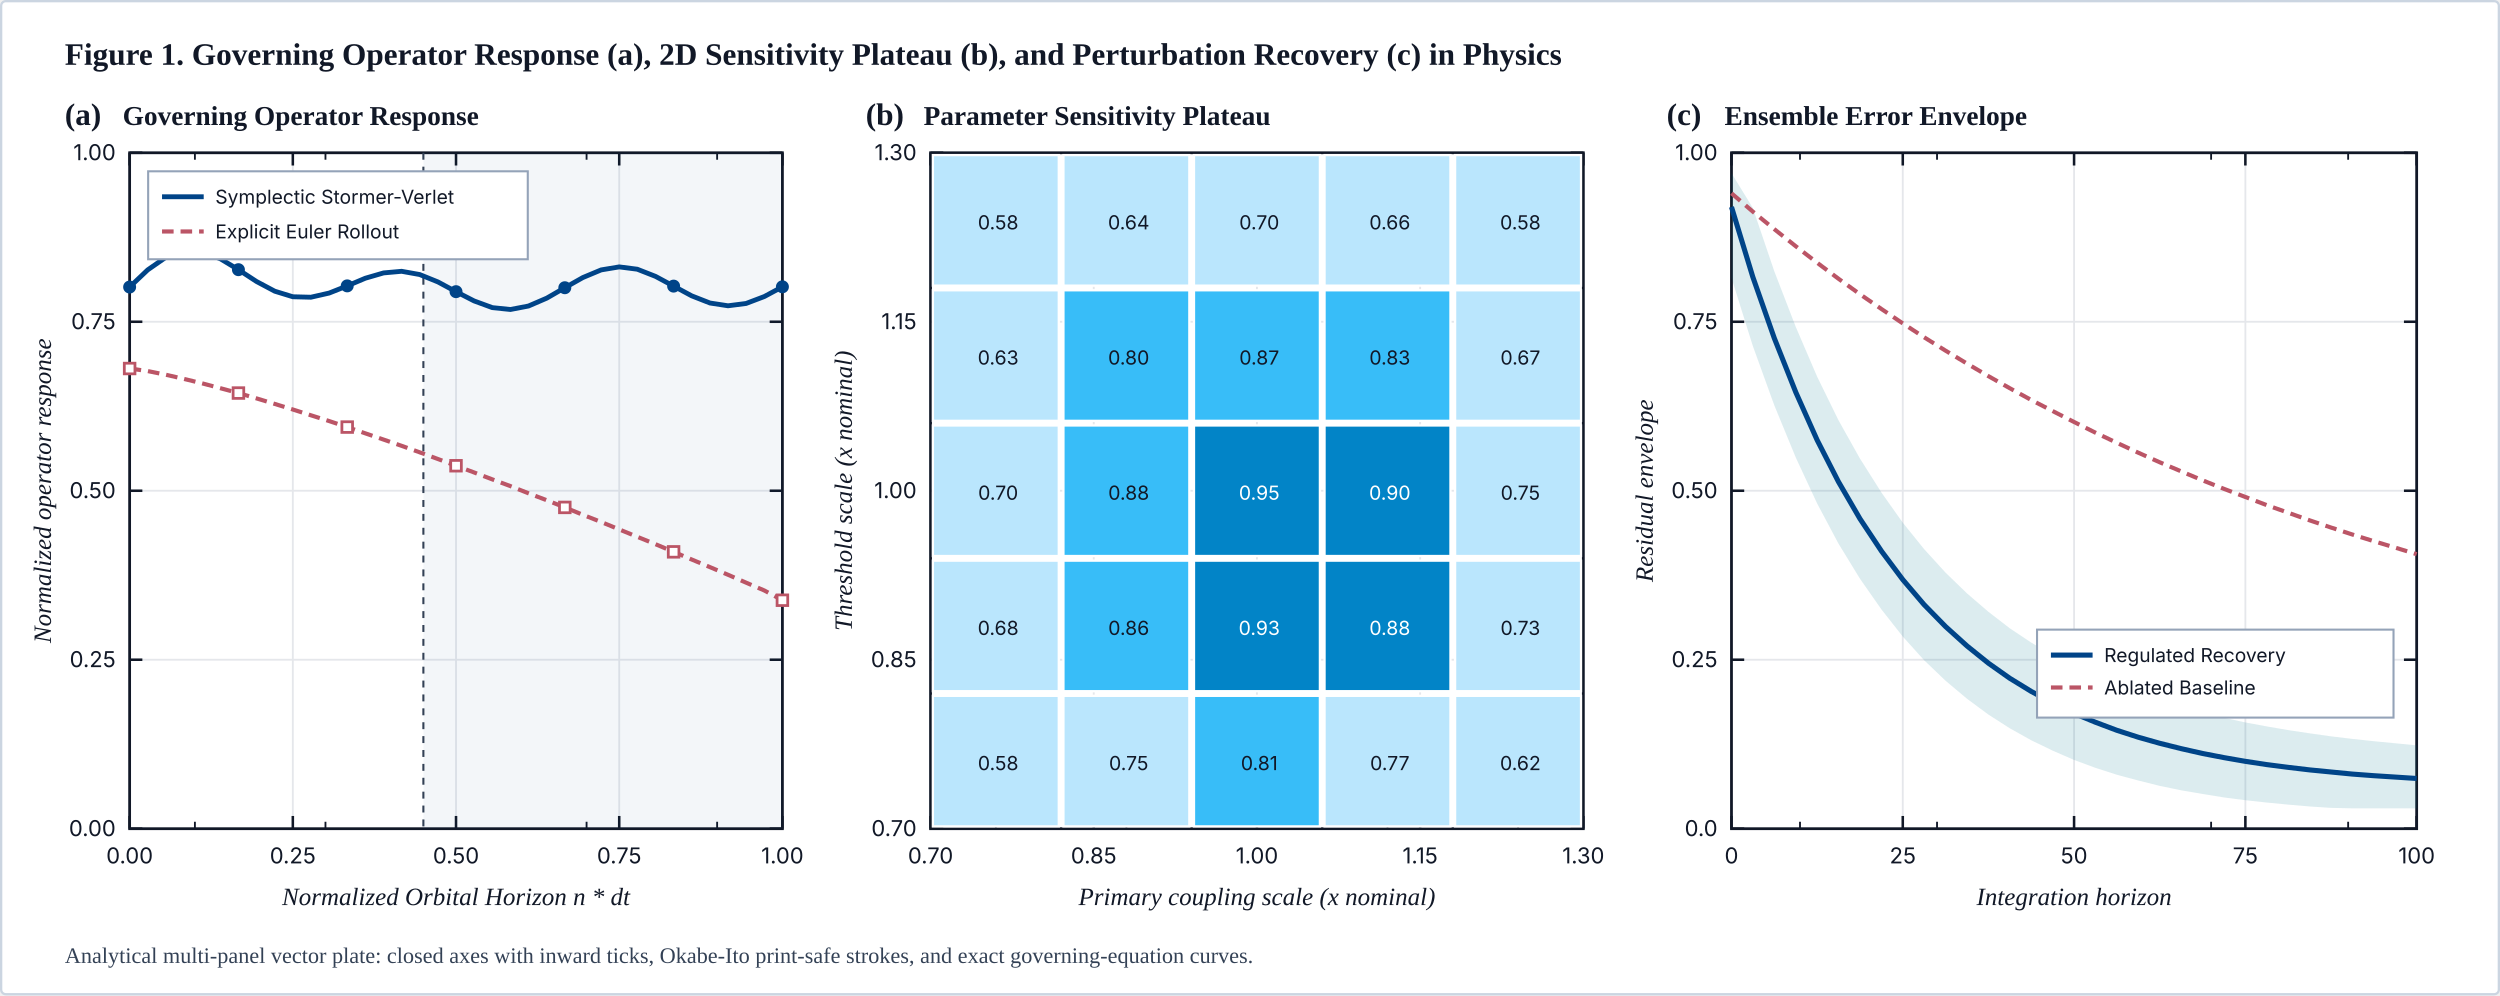
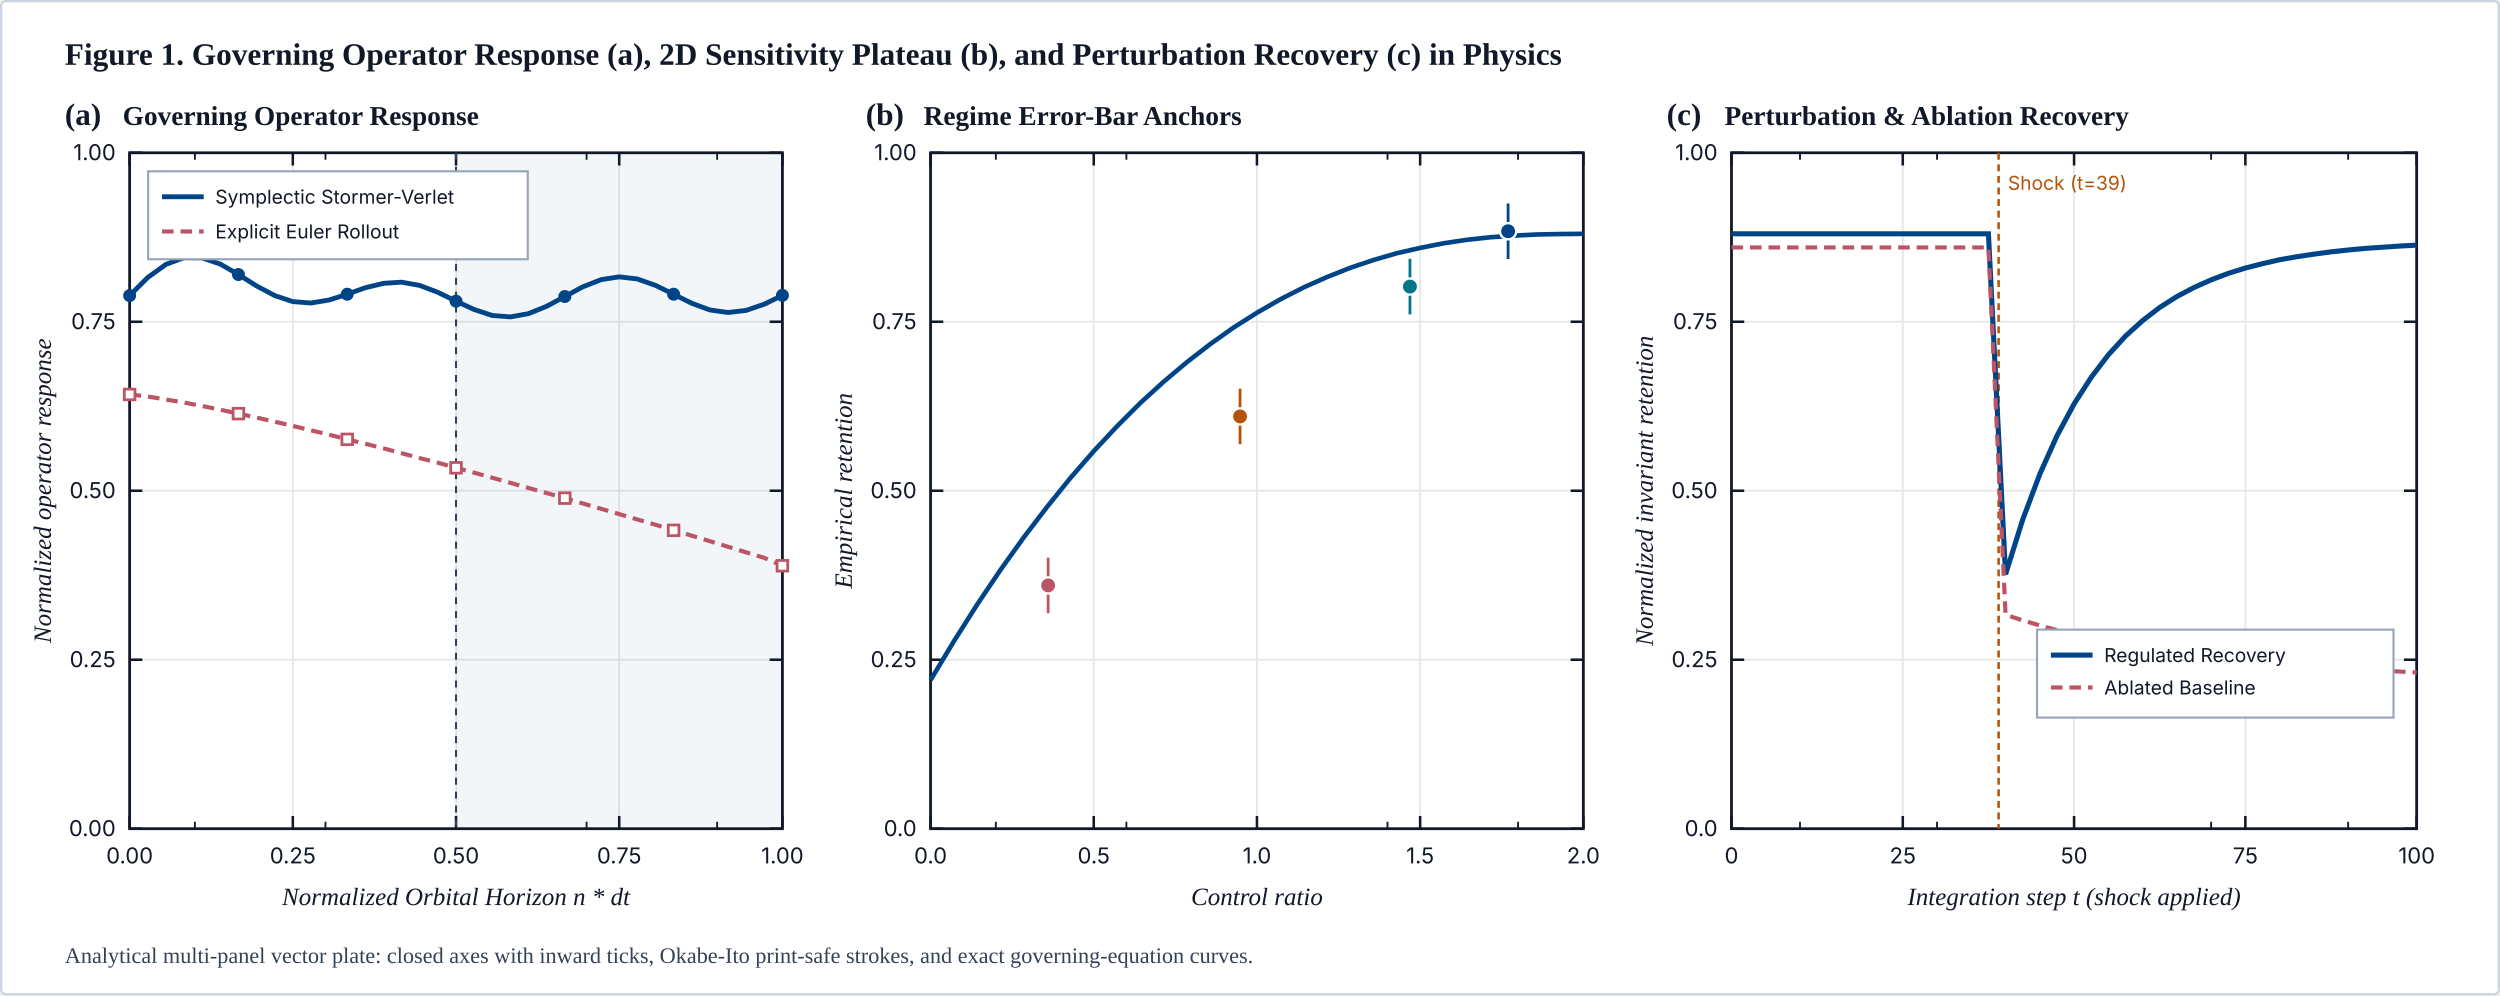
<svg xmlns="http://www.w3.org/2000/svg" viewBox="0 0 1080 430" width="1080" height="430" role="img" data-figure-style="journal-multipanel">
  <rect x="0.5" y="0.5" width="1079" height="429" rx="2" fill="#ffffff" stroke="#cbd5e1" stroke-width="1" />
  <text x="28" y="28" fill="#111827" font-family="Georgia, 'Times New Roman', serif" font-size="13.5" font-weight="700">Figure 1. Governing Operator Response (a), 2D Sensitivity Plateau (b), and Perturbation Recovery (c) in Physics</text>
  <text x="28.0" y="54.0" fill="#111827" font-family="Georgia, 'Times New Roman', serif" font-size="13.5" font-weight="700">(a)</text>
  <text x="53.0" y="54.0" fill="#111827" font-family="Georgia, 'Times New Roman', serif" font-size="11.8" font-weight="600">Governing Operator Response</text>
  <line x1="56.0" y1="358.0" x2="338.0" y2="358.0" stroke="#e5e7eb" stroke-width="0.8" />
  <line x1="56.0" y1="285.0" x2="338.0" y2="285.0" stroke="#e5e7eb" stroke-width="0.8" />
  <line x1="56.0" y1="212.0" x2="338.0" y2="212.0" stroke="#e5e7eb" stroke-width="0.8" />
  <line x1="56.0" y1="139.0" x2="338.0" y2="139.0" stroke="#e5e7eb" stroke-width="0.8" />
  <line x1="56.0" y1="66.0" x2="338.0" y2="66.0" stroke="#e5e7eb" stroke-width="0.8" />
  <line x1="56.0" y1="66.0" x2="56.0" y2="358.0" stroke="#e5e7eb" stroke-width="0.8" />
  <line x1="126.5" y1="66.0" x2="126.5" y2="358.0" stroke="#e5e7eb" stroke-width="0.8" />
  <line x1="197.0" y1="66.0" x2="197.0" y2="358.0" stroke="#e5e7eb" stroke-width="0.8" />
  <line x1="267.5" y1="66.0" x2="267.5" y2="358.0" stroke="#e5e7eb" stroke-width="0.8" />
  <line x1="338.0" y1="66.0" x2="338.0" y2="358.0" stroke="#e5e7eb" stroke-width="0.8" />
  <rect x="56.0" y="66.0" width="282.0" height="292.0" fill="none" stroke="#111827" stroke-width="1.2" />
  <line x1="56.0" y1="358.0" x2="56.0" y2="352.5" stroke="#111827" stroke-width="1.1" />
  <line x1="56.0" y1="66.0" x2="56.0" y2="71.5" stroke="#111827" stroke-width="1.1" />
  <text x="56.0" y="373.0" text-anchor="middle" fill="#111827" font-family="Inter, 'Helvetica Neue', Arial, sans-serif" font-size="9.5">0.00</text>
  <line x1="126.5" y1="358.0" x2="126.5" y2="352.5" stroke="#111827" stroke-width="1.1" />
  <line x1="126.5" y1="66.0" x2="126.5" y2="71.5" stroke="#111827" stroke-width="1.1" />
  <text x="126.5" y="373.0" text-anchor="middle" fill="#111827" font-family="Inter, 'Helvetica Neue', Arial, sans-serif" font-size="9.5">0.25</text>
  <line x1="197.0" y1="358.0" x2="197.0" y2="352.5" stroke="#111827" stroke-width="1.1" />
  <line x1="197.0" y1="66.0" x2="197.0" y2="71.5" stroke="#111827" stroke-width="1.1" />
  <text x="197.0" y="373.0" text-anchor="middle" fill="#111827" font-family="Inter, 'Helvetica Neue', Arial, sans-serif" font-size="9.5">0.50</text>
  <line x1="267.5" y1="358.0" x2="267.5" y2="352.5" stroke="#111827" stroke-width="1.1" />
  <line x1="267.5" y1="66.0" x2="267.5" y2="71.5" stroke="#111827" stroke-width="1.1" />
  <text x="267.5" y="373.0" text-anchor="middle" fill="#111827" font-family="Inter, 'Helvetica Neue', Arial, sans-serif" font-size="9.5">0.75</text>
  <line x1="338.0" y1="358.0" x2="338.0" y2="352.5" stroke="#111827" stroke-width="1.1" />
  <line x1="338.0" y1="66.0" x2="338.0" y2="71.5" stroke="#111827" stroke-width="1.1" />
  <text x="338.0" y="373.0" text-anchor="middle" fill="#111827" font-family="Inter, 'Helvetica Neue', Arial, sans-serif" font-size="9.5">1.00</text>
  <line x1="84.2" y1="358.0" x2="84.2" y2="355.0" stroke="#111827" stroke-width="0.8" />
  <line x1="84.2" y1="66.0" x2="84.2" y2="69.0" stroke="#111827" stroke-width="0.8" />
  <line x1="140.6" y1="358.0" x2="140.6" y2="355.0" stroke="#111827" stroke-width="0.8" />
  <line x1="140.6" y1="66.0" x2="140.6" y2="69.0" stroke="#111827" stroke-width="0.8" />
  <line x1="197.0" y1="358.0" x2="197.0" y2="355.0" stroke="#111827" stroke-width="0.8" />
  <line x1="197.0" y1="66.0" x2="197.0" y2="69.0" stroke="#111827" stroke-width="0.8" />
  <line x1="253.4" y1="358.0" x2="253.4" y2="355.0" stroke="#111827" stroke-width="0.8" />
  <line x1="253.4" y1="66.0" x2="253.4" y2="69.0" stroke="#111827" stroke-width="0.8" />
  <line x1="309.8" y1="358.0" x2="309.8" y2="355.0" stroke="#111827" stroke-width="0.8" />
  <line x1="309.8" y1="66.0" x2="309.8" y2="69.0" stroke="#111827" stroke-width="0.8" />
  <line x1="56.0" y1="358.0" x2="61.5" y2="358.0" stroke="#111827" stroke-width="1.1" />
  <line x1="338.0" y1="358.0" x2="332.5" y2="358.0" stroke="#111827" stroke-width="1.1" />
  <text x="50.0" y="361.2" text-anchor="end" fill="#111827" font-family="Inter, 'Helvetica Neue', Arial, sans-serif" font-size="9.5">0.00</text>
  <line x1="56.0" y1="285.0" x2="61.5" y2="285.0" stroke="#111827" stroke-width="1.1" />
  <line x1="338.0" y1="285.0" x2="332.5" y2="285.0" stroke="#111827" stroke-width="1.1" />
  <text x="50.0" y="288.2" text-anchor="end" fill="#111827" font-family="Inter, 'Helvetica Neue', Arial, sans-serif" font-size="9.5">0.25</text>
  <line x1="56.0" y1="212.0" x2="61.5" y2="212.0" stroke="#111827" stroke-width="1.1" />
  <line x1="338.0" y1="212.0" x2="332.5" y2="212.0" stroke="#111827" stroke-width="1.1" />
  <text x="50.0" y="215.2" text-anchor="end" fill="#111827" font-family="Inter, 'Helvetica Neue', Arial, sans-serif" font-size="9.5">0.50</text>
  <line x1="56.0" y1="139.0" x2="61.5" y2="139.0" stroke="#111827" stroke-width="1.1" />
  <line x1="338.0" y1="139.0" x2="332.5" y2="139.0" stroke="#111827" stroke-width="1.1" />
  <text x="50.0" y="142.2" text-anchor="end" fill="#111827" font-family="Inter, 'Helvetica Neue', Arial, sans-serif" font-size="9.5">0.75</text>
  <line x1="56.0" y1="66.0" x2="61.5" y2="66.0" stroke="#111827" stroke-width="1.1" />
  <line x1="338.0" y1="66.0" x2="332.5" y2="66.0" stroke="#111827" stroke-width="1.1" />
  <text x="50.0" y="69.2" text-anchor="end" fill="#111827" font-family="Inter, 'Helvetica Neue', Arial, sans-serif" font-size="9.5">1.00</text>
  <text x="197.0" y="391.0" text-anchor="middle" fill="#111827" font-family="Georgia, 'Times New Roman', serif" font-size="10.8" font-style="italic">Normalized Orbital Horizon n * dt</text>
  <text x="22.0" y="212.0" text-anchor="middle" transform="rotate(-90 22.0 212.0)" fill="#111827" font-family="Georgia, 'Times New Roman', serif" font-size="10.8" font-style="italic">Normalized operator response</text>
-   <rect x="182.9" y="66.0" width="155.1" height="292.0" fill="#004488" fill-opacity="0.05" />
-   <line x1="182.9" y1="66.0" x2="182.9" y2="358.0" stroke="#334155" stroke-width="0.9" stroke-dasharray="3 3" />
-   <path d="M56.0,124.0 L63.8,116.6 L71.7,111.1 L79.5,108.5 L87.3,108.8 L95.2,111.8 L103.0,116.5 L110.8,121.6 L118.7,125.8 L126.5,128.2 L134.3,128.4 L142.2,126.6 L150.0,123.5 L157.8,120.2 L165.7,117.9 L173.5,117.2 L181.3,118.6 L189.2,121.8 L197.0,126.0 L204.8,130.0 L212.7,132.9 L220.5,133.7 L228.3,132.2 L236.2,128.8 L244.0,124.3 L251.8,119.9 L259.7,116.6 L267.5,115.3 L275.3,116.3 L283.2,119.4 L291.0,123.6 L298.8,127.8 L306.7,130.9 L314.5,132.1 L322.3,131.1 L330.2,128.1 L338.0,123.9" fill="none" stroke="#004488" stroke-width="2.1" />
-   <path d="M56.0,159.2 L63.8,160.3 L71.7,161.9 L79.5,163.7 L87.3,165.6 L95.2,167.7 L103.0,169.8 L110.8,172.1 L118.7,174.5 L126.5,176.9 L134.3,179.4 L142.2,181.9 L150.0,184.5 L157.8,187.2 L165.7,189.9 L173.5,192.6 L181.3,195.4 L189.2,198.3 L197.0,201.2 L204.8,204.1 L212.7,207.1 L220.5,210.0 L228.3,213.1 L236.2,216.1 L244.0,219.2 L251.8,222.4 L259.7,225.5 L267.5,228.7 L275.3,231.9 L283.2,235.1 L291.0,238.4 L298.8,241.7 L306.7,245.0 L314.5,248.3 L322.3,251.7 L330.2,255.1 L338.0,259.3" fill="none" stroke="#bb5566" stroke-width="1.8" stroke-dasharray="5 3" />
-   <circle cx="56.0" cy="124.0" r="2.8" fill="#004488" />
-   <rect x="53.7" y="156.9" width="4.6" height="4.6" fill="#ffffff" stroke="#bb5566" stroke-width="1.2" />
-   <circle cx="103.0" cy="116.5" r="2.8" fill="#004488" />
-   <rect x="100.7" y="167.5" width="4.6" height="4.6" fill="#ffffff" stroke="#bb5566" stroke-width="1.2" />
-   <circle cx="150.0" cy="123.5" r="2.8" fill="#004488" />
-   <rect x="147.7" y="182.2" width="4.6" height="4.6" fill="#ffffff" stroke="#bb5566" stroke-width="1.2" />
-   <circle cx="197.0" cy="126.0" r="2.8" fill="#004488" />
-   <rect x="194.7" y="198.9" width="4.6" height="4.6" fill="#ffffff" stroke="#bb5566" stroke-width="1.2" />
-   <circle cx="244.0" cy="124.3" r="2.8" fill="#004488" />
-   <rect x="241.7" y="216.9" width="4.6" height="4.6" fill="#ffffff" stroke="#bb5566" stroke-width="1.2" />
-   <circle cx="291.0" cy="123.6" r="2.8" fill="#004488" />
-   <rect x="288.7" y="236.1" width="4.6" height="4.6" fill="#ffffff" stroke="#bb5566" stroke-width="1.2" />
-   <circle cx="338.0" cy="123.9" r="2.8" fill="#004488" />
-   <rect x="335.7" y="257.0" width="4.6" height="4.6" fill="#ffffff" stroke="#bb5566" stroke-width="1.2" />
+   <rect x="197.0" y="66.0" width="141.0" height="292.0" fill="#004488" fill-opacity="0.05" />
+   <line x1="197.0" y1="66.0" x2="197.0" y2="358.0" stroke="#334155" stroke-width="0.9" stroke-dasharray="3 3" />
+   <path d="M56.0,127.7 L63.8,119.9 L71.7,114.2 L79.5,111.3 L87.3,111.4 L95.2,114.1 L103.0,118.6 L110.8,123.5 L118.7,127.7 L126.5,130.3 L134.3,130.9 L142.2,129.6 L150.0,127.1 L157.8,124.3 L165.7,122.4 L173.5,121.9 L181.3,123.3 L189.2,126.3 L197.0,130.1 L204.8,133.7 L212.7,136.3 L220.5,136.9 L228.3,135.5 L236.2,132.3 L244.0,128.1 L251.8,123.9 L259.7,120.8 L267.5,119.6 L275.3,120.5 L283.2,123.3 L291.0,127.1 L298.8,131.0 L306.7,133.9 L314.5,135.0 L322.3,134.1 L330.2,131.4 L338.0,127.6" fill="none" stroke="#004488" stroke-width="2.1" />
+   <path d="M56.0,170.4 L63.8,171.3 L71.7,172.6 L79.5,173.9 L87.3,175.4 L95.2,177.0 L103.0,178.7 L110.8,180.4 L118.7,182.2 L126.5,184.0 L134.3,185.9 L142.2,187.8 L150.0,189.8 L157.8,191.7 L165.7,193.7 L173.5,195.8 L181.3,197.9 L189.2,199.9 L197.0,202.1 L204.8,204.2 L212.7,206.4 L220.5,208.6 L228.3,210.8 L236.2,213.0 L244.0,215.2 L251.8,217.5 L259.7,219.8 L267.5,222.1 L275.3,224.4 L283.2,226.7 L291.0,229.1 L298.8,231.4 L306.7,233.8 L314.5,236.2 L322.3,238.6 L330.2,241.0 L338.0,244.4" fill="none" stroke="#bb5566" stroke-width="1.8" stroke-dasharray="5 3" />
+   <circle cx="56.0" cy="127.7" r="2.8" fill="#004488" />
+   <rect x="53.7" y="168.1" width="4.6" height="4.6" fill="#ffffff" stroke="#bb5566" stroke-width="1.2" />
+   <circle cx="103.0" cy="118.6" r="2.8" fill="#004488" />
+   <rect x="100.7" y="176.4" width="4.6" height="4.6" fill="#ffffff" stroke="#bb5566" stroke-width="1.2" />
+   <circle cx="150.0" cy="127.1" r="2.8" fill="#004488" />
+   <rect x="147.7" y="187.5" width="4.6" height="4.6" fill="#ffffff" stroke="#bb5566" stroke-width="1.2" />
+   <circle cx="197.0" cy="130.1" r="2.8" fill="#004488" />
+   <rect x="194.7" y="199.8" width="4.6" height="4.6" fill="#ffffff" stroke="#bb5566" stroke-width="1.2" />
+   <circle cx="244.0" cy="128.1" r="2.8" fill="#004488" />
+   <rect x="241.7" y="212.9" width="4.6" height="4.6" fill="#ffffff" stroke="#bb5566" stroke-width="1.2" />
+   <circle cx="291.0" cy="127.1" r="2.8" fill="#004488" />
+   <rect x="288.7" y="226.8" width="4.6" height="4.6" fill="#ffffff" stroke="#bb5566" stroke-width="1.2" />
+   <circle cx="338.0" cy="127.6" r="2.8" fill="#004488" />
+   <rect x="335.7" y="242.1" width="4.6" height="4.6" fill="#ffffff" stroke="#bb5566" stroke-width="1.2" />
  <rect x="64.0" y="74.0" width="164" height="38" fill="#ffffff" stroke="#94a3b8" stroke-width="0.9" />
  <line x1="70.0" y1="85.0" x2="88.0" y2="85.0" stroke="#004488" stroke-width="2.1" />
  <text x="93.0" y="88.0" fill="#111827" font-family="Inter, 'Helvetica Neue', Arial, sans-serif" font-size="8.3">Symplectic Stormer-Verlet</text>
  <line x1="70.0" y1="100.0" x2="88.0" y2="100.0" stroke="#bb5566" stroke-width="1.8" stroke-dasharray="5 3" />
  <text x="93.0" y="103.0" fill="#111827" font-family="Inter, 'Helvetica Neue', Arial, sans-serif" font-size="8.3">Explicit Euler Rollout</text>
  <text x="374.0" y="54.0" fill="#111827" font-family="Georgia, 'Times New Roman', serif" font-size="13.5" font-weight="700">(b)</text>
-   <text x="399.0" y="54.0" fill="#111827" font-family="Georgia, 'Times New Roman', serif" font-size="11.8" font-weight="600">Parameter Sensitivity Plateau</text>
+   <text x="399.0" y="54.0" fill="#111827" font-family="Georgia, 'Times New Roman', serif" font-size="11.8" font-weight="600">Regime Error-Bar Anchors</text>
  <line x1="402.0" y1="358.0" x2="684.0" y2="358.0" stroke="#e5e7eb" stroke-width="0.8" />
  <line x1="402.0" y1="285.0" x2="684.0" y2="285.0" stroke="#e5e7eb" stroke-width="0.8" />
  <line x1="402.0" y1="212.0" x2="684.0" y2="212.0" stroke="#e5e7eb" stroke-width="0.8" />
  <line x1="402.0" y1="139.0" x2="684.0" y2="139.0" stroke="#e5e7eb" stroke-width="0.8" />
  <line x1="402.0" y1="66.0" x2="684.0" y2="66.0" stroke="#e5e7eb" stroke-width="0.8" />
  <line x1="402.0" y1="66.0" x2="402.0" y2="358.0" stroke="#e5e7eb" stroke-width="0.8" />
  <line x1="472.5" y1="66.0" x2="472.5" y2="358.0" stroke="#e5e7eb" stroke-width="0.8" />
  <line x1="543.0" y1="66.0" x2="543.0" y2="358.0" stroke="#e5e7eb" stroke-width="0.8" />
  <line x1="613.5" y1="66.0" x2="613.5" y2="358.0" stroke="#e5e7eb" stroke-width="0.8" />
  <line x1="684.0" y1="66.0" x2="684.0" y2="358.0" stroke="#e5e7eb" stroke-width="0.8" />
  <rect x="402.0" y="66.0" width="282.0" height="292.0" fill="none" stroke="#111827" stroke-width="1.2" />
  <line x1="402.0" y1="358.0" x2="402.0" y2="352.5" stroke="#111827" stroke-width="1.1" />
  <line x1="402.0" y1="66.0" x2="402.0" y2="71.5" stroke="#111827" stroke-width="1.1" />
-   <text x="402.0" y="373.0" text-anchor="middle" fill="#111827" font-family="Inter, 'Helvetica Neue', Arial, sans-serif" font-size="9.5">0.70</text>
+   <text x="402.0" y="373.0" text-anchor="middle" fill="#111827" font-family="Inter, 'Helvetica Neue', Arial, sans-serif" font-size="9.5">0.0</text>
  <line x1="472.5" y1="358.0" x2="472.5" y2="352.5" stroke="#111827" stroke-width="1.1" />
  <line x1="472.5" y1="66.0" x2="472.5" y2="71.5" stroke="#111827" stroke-width="1.1" />
-   <text x="472.5" y="373.0" text-anchor="middle" fill="#111827" font-family="Inter, 'Helvetica Neue', Arial, sans-serif" font-size="9.5">0.85</text>
+   <text x="472.5" y="373.0" text-anchor="middle" fill="#111827" font-family="Inter, 'Helvetica Neue', Arial, sans-serif" font-size="9.5">0.5</text>
  <line x1="543.0" y1="358.0" x2="543.0" y2="352.5" stroke="#111827" stroke-width="1.1" />
  <line x1="543.0" y1="66.0" x2="543.0" y2="71.5" stroke="#111827" stroke-width="1.1" />
-   <text x="543.0" y="373.0" text-anchor="middle" fill="#111827" font-family="Inter, 'Helvetica Neue', Arial, sans-serif" font-size="9.5">1.00</text>
+   <text x="543.0" y="373.0" text-anchor="middle" fill="#111827" font-family="Inter, 'Helvetica Neue', Arial, sans-serif" font-size="9.5">1.0</text>
  <line x1="613.5" y1="358.0" x2="613.5" y2="352.5" stroke="#111827" stroke-width="1.1" />
  <line x1="613.5" y1="66.0" x2="613.5" y2="71.5" stroke="#111827" stroke-width="1.1" />
-   <text x="613.5" y="373.0" text-anchor="middle" fill="#111827" font-family="Inter, 'Helvetica Neue', Arial, sans-serif" font-size="9.5">1.15</text>
+   <text x="613.5" y="373.0" text-anchor="middle" fill="#111827" font-family="Inter, 'Helvetica Neue', Arial, sans-serif" font-size="9.5">1.5</text>
  <line x1="684.0" y1="358.0" x2="684.0" y2="352.5" stroke="#111827" stroke-width="1.1" />
  <line x1="684.0" y1="66.0" x2="684.0" y2="71.5" stroke="#111827" stroke-width="1.1" />
-   <text x="684.0" y="373.0" text-anchor="middle" fill="#111827" font-family="Inter, 'Helvetica Neue', Arial, sans-serif" font-size="9.5">1.30</text>
+   <text x="684.0" y="373.0" text-anchor="middle" fill="#111827" font-family="Inter, 'Helvetica Neue', Arial, sans-serif" font-size="9.5">2.0</text>
  <line x1="430.2" y1="358.0" x2="430.2" y2="355.0" stroke="#111827" stroke-width="0.8" />
  <line x1="430.2" y1="66.0" x2="430.2" y2="69.0" stroke="#111827" stroke-width="0.8" />
  <line x1="486.6" y1="358.0" x2="486.6" y2="355.0" stroke="#111827" stroke-width="0.8" />
  <line x1="486.6" y1="66.0" x2="486.6" y2="69.0" stroke="#111827" stroke-width="0.8" />
  <line x1="543.0" y1="358.0" x2="543.0" y2="355.0" stroke="#111827" stroke-width="0.8" />
  <line x1="543.0" y1="66.0" x2="543.0" y2="69.0" stroke="#111827" stroke-width="0.8" />
  <line x1="599.4" y1="358.0" x2="599.4" y2="355.0" stroke="#111827" stroke-width="0.8" />
  <line x1="599.4" y1="66.0" x2="599.4" y2="69.0" stroke="#111827" stroke-width="0.8" />
  <line x1="655.8" y1="358.0" x2="655.8" y2="355.0" stroke="#111827" stroke-width="0.8" />
  <line x1="655.8" y1="66.0" x2="655.8" y2="69.0" stroke="#111827" stroke-width="0.8" />
  <line x1="402.0" y1="358.0" x2="407.5" y2="358.0" stroke="#111827" stroke-width="1.1" />
  <line x1="684.0" y1="358.0" x2="678.5" y2="358.0" stroke="#111827" stroke-width="1.1" />
-   <text x="396.0" y="361.2" text-anchor="end" fill="#111827" font-family="Inter, 'Helvetica Neue', Arial, sans-serif" font-size="9.5">0.70</text>
+   <text x="396.0" y="361.2" text-anchor="end" fill="#111827" font-family="Inter, 'Helvetica Neue', Arial, sans-serif" font-size="9.5">0.0</text>
  <line x1="402.0" y1="285.0" x2="407.5" y2="285.0" stroke="#111827" stroke-width="1.1" />
  <line x1="684.0" y1="285.0" x2="678.5" y2="285.0" stroke="#111827" stroke-width="1.1" />
-   <text x="396.0" y="288.2" text-anchor="end" fill="#111827" font-family="Inter, 'Helvetica Neue', Arial, sans-serif" font-size="9.5">0.85</text>
+   <text x="396.0" y="288.2" text-anchor="end" fill="#111827" font-family="Inter, 'Helvetica Neue', Arial, sans-serif" font-size="9.5">0.25</text>
  <line x1="402.0" y1="212.0" x2="407.5" y2="212.0" stroke="#111827" stroke-width="1.1" />
  <line x1="684.0" y1="212.0" x2="678.5" y2="212.0" stroke="#111827" stroke-width="1.1" />
-   <text x="396.0" y="215.2" text-anchor="end" fill="#111827" font-family="Inter, 'Helvetica Neue', Arial, sans-serif" font-size="9.5">1.00</text>
+   <text x="396.0" y="215.2" text-anchor="end" fill="#111827" font-family="Inter, 'Helvetica Neue', Arial, sans-serif" font-size="9.5">0.50</text>
  <line x1="402.0" y1="139.0" x2="407.5" y2="139.0" stroke="#111827" stroke-width="1.1" />
  <line x1="684.0" y1="139.0" x2="678.5" y2="139.0" stroke="#111827" stroke-width="1.1" />
-   <text x="396.0" y="142.2" text-anchor="end" fill="#111827" font-family="Inter, 'Helvetica Neue', Arial, sans-serif" font-size="9.5">1.15</text>
+   <text x="396.0" y="142.2" text-anchor="end" fill="#111827" font-family="Inter, 'Helvetica Neue', Arial, sans-serif" font-size="9.5">0.75</text>
  <line x1="402.0" y1="66.0" x2="407.5" y2="66.0" stroke="#111827" stroke-width="1.1" />
  <line x1="684.0" y1="66.0" x2="678.5" y2="66.0" stroke="#111827" stroke-width="1.1" />
-   <text x="396.0" y="69.2" text-anchor="end" fill="#111827" font-family="Inter, 'Helvetica Neue', Arial, sans-serif" font-size="9.5">1.30</text>
-   <text x="543.0" y="391.0" text-anchor="middle" fill="#111827" font-family="Georgia, 'Times New Roman', serif" font-size="10.8" font-style="italic">Primary coupling scale (x nominal)</text>
-   <text x="368.0" y="212.0" text-anchor="middle" transform="rotate(-90 368.0 212.0)" fill="#111827" font-family="Georgia, 'Times New Roman', serif" font-size="10.8" font-style="italic">Threshold scale (x nominal)</text>
-   <rect x="403.0" y="300.6" width="54.4" height="56.4" fill="#bae6fd" stroke="#ffffff" stroke-width="1.0" />
-   <text x="431.2" y="332.7" text-anchor="middle" fill="#111827" font-family="Inter, 'Helvetica Neue', Arial, sans-serif" font-size="8.4">0.58</text>
-   <rect x="459.4" y="300.6" width="54.4" height="56.4" fill="#bae6fd" stroke="#ffffff" stroke-width="1.0" />
-   <text x="487.6" y="332.7" text-anchor="middle" fill="#111827" font-family="Inter, 'Helvetica Neue', Arial, sans-serif" font-size="8.4">0.75</text>
-   <rect x="515.8" y="300.6" width="54.4" height="56.4" fill="#38bdf8" stroke="#ffffff" stroke-width="1.0" />
-   <text x="544.0" y="332.7" text-anchor="middle" fill="#111827" font-family="Inter, 'Helvetica Neue', Arial, sans-serif" font-size="8.4">0.81</text>
-   <rect x="572.2" y="300.6" width="54.4" height="56.4" fill="#bae6fd" stroke="#ffffff" stroke-width="1.0" />
-   <text x="600.4" y="332.7" text-anchor="middle" fill="#111827" font-family="Inter, 'Helvetica Neue', Arial, sans-serif" font-size="8.4">0.77</text>
-   <rect x="628.6" y="300.6" width="54.4" height="56.4" fill="#bae6fd" stroke="#ffffff" stroke-width="1.0" />
-   <text x="656.8" y="332.7" text-anchor="middle" fill="#111827" font-family="Inter, 'Helvetica Neue', Arial, sans-serif" font-size="8.4">0.62</text>
-   <rect x="403.0" y="242.2" width="54.4" height="56.4" fill="#bae6fd" stroke="#ffffff" stroke-width="1.0" />
-   <text x="431.2" y="274.3" text-anchor="middle" fill="#111827" font-family="Inter, 'Helvetica Neue', Arial, sans-serif" font-size="8.4">0.68</text>
-   <rect x="459.4" y="242.2" width="54.4" height="56.4" fill="#38bdf8" stroke="#ffffff" stroke-width="1.0" />
-   <text x="487.6" y="274.3" text-anchor="middle" fill="#111827" font-family="Inter, 'Helvetica Neue', Arial, sans-serif" font-size="8.4">0.86</text>
-   <rect x="515.8" y="242.2" width="54.4" height="56.4" fill="#0284c7" stroke="#ffffff" stroke-width="1.0" />
-   <text x="544.0" y="274.3" text-anchor="middle" fill="#ffffff" font-family="Inter, 'Helvetica Neue', Arial, sans-serif" font-size="8.4">0.93</text>
-   <rect x="572.2" y="242.2" width="54.4" height="56.4" fill="#0284c7" stroke="#ffffff" stroke-width="1.0" />
-   <text x="600.4" y="274.3" text-anchor="middle" fill="#ffffff" font-family="Inter, 'Helvetica Neue', Arial, sans-serif" font-size="8.4">0.88</text>
-   <rect x="628.6" y="242.2" width="54.4" height="56.4" fill="#bae6fd" stroke="#ffffff" stroke-width="1.0" />
-   <text x="656.8" y="274.3" text-anchor="middle" fill="#111827" font-family="Inter, 'Helvetica Neue', Arial, sans-serif" font-size="8.4">0.73</text>
-   <rect x="403.0" y="183.8" width="54.4" height="56.4" fill="#bae6fd" stroke="#ffffff" stroke-width="1.0" />
-   <text x="431.2" y="215.9" text-anchor="middle" fill="#111827" font-family="Inter, 'Helvetica Neue', Arial, sans-serif" font-size="8.4">0.70</text>
-   <rect x="459.4" y="183.8" width="54.4" height="56.4" fill="#38bdf8" stroke="#ffffff" stroke-width="1.0" />
-   <text x="487.6" y="215.9" text-anchor="middle" fill="#111827" font-family="Inter, 'Helvetica Neue', Arial, sans-serif" font-size="8.4">0.88</text>
-   <rect x="515.8" y="183.8" width="54.4" height="56.4" fill="#0284c7" stroke="#ffffff" stroke-width="1.0" />
-   <text x="544.0" y="215.9" text-anchor="middle" fill="#ffffff" font-family="Inter, 'Helvetica Neue', Arial, sans-serif" font-size="8.4">0.95</text>
-   <rect x="572.2" y="183.8" width="54.4" height="56.4" fill="#0284c7" stroke="#ffffff" stroke-width="1.0" />
-   <text x="600.4" y="215.9" text-anchor="middle" fill="#ffffff" font-family="Inter, 'Helvetica Neue', Arial, sans-serif" font-size="8.4">0.90</text>
-   <rect x="628.6" y="183.8" width="54.4" height="56.4" fill="#bae6fd" stroke="#ffffff" stroke-width="1.0" />
-   <text x="656.8" y="215.9" text-anchor="middle" fill="#111827" font-family="Inter, 'Helvetica Neue', Arial, sans-serif" font-size="8.4">0.75</text>
-   <rect x="403.0" y="125.4" width="54.4" height="56.4" fill="#bae6fd" stroke="#ffffff" stroke-width="1.0" />
-   <text x="431.2" y="157.5" text-anchor="middle" fill="#111827" font-family="Inter, 'Helvetica Neue', Arial, sans-serif" font-size="8.4">0.63</text>
-   <rect x="459.4" y="125.4" width="54.4" height="56.4" fill="#38bdf8" stroke="#ffffff" stroke-width="1.0" />
-   <text x="487.6" y="157.5" text-anchor="middle" fill="#111827" font-family="Inter, 'Helvetica Neue', Arial, sans-serif" font-size="8.4">0.80</text>
-   <rect x="515.8" y="125.4" width="54.4" height="56.4" fill="#38bdf8" stroke="#ffffff" stroke-width="1.0" />
-   <text x="544.0" y="157.5" text-anchor="middle" fill="#111827" font-family="Inter, 'Helvetica Neue', Arial, sans-serif" font-size="8.4">0.87</text>
-   <rect x="572.2" y="125.4" width="54.4" height="56.4" fill="#38bdf8" stroke="#ffffff" stroke-width="1.0" />
-   <text x="600.4" y="157.5" text-anchor="middle" fill="#111827" font-family="Inter, 'Helvetica Neue', Arial, sans-serif" font-size="8.4">0.83</text>
-   <rect x="628.6" y="125.4" width="54.4" height="56.4" fill="#bae6fd" stroke="#ffffff" stroke-width="1.0" />
-   <text x="656.8" y="157.5" text-anchor="middle" fill="#111827" font-family="Inter, 'Helvetica Neue', Arial, sans-serif" font-size="8.4">0.67</text>
-   <rect x="403.0" y="67.0" width="54.4" height="56.4" fill="#bae6fd" stroke="#ffffff" stroke-width="1.0" />
-   <text x="431.2" y="99.1" text-anchor="middle" fill="#111827" font-family="Inter, 'Helvetica Neue', Arial, sans-serif" font-size="8.4">0.58</text>
-   <rect x="459.4" y="67.0" width="54.4" height="56.4" fill="#bae6fd" stroke="#ffffff" stroke-width="1.0" />
-   <text x="487.6" y="99.1" text-anchor="middle" fill="#111827" font-family="Inter, 'Helvetica Neue', Arial, sans-serif" font-size="8.4">0.64</text>
-   <rect x="515.8" y="67.0" width="54.4" height="56.4" fill="#bae6fd" stroke="#ffffff" stroke-width="1.0" />
-   <text x="544.0" y="99.1" text-anchor="middle" fill="#111827" font-family="Inter, 'Helvetica Neue', Arial, sans-serif" font-size="8.4">0.70</text>
-   <rect x="572.2" y="67.0" width="54.4" height="56.4" fill="#bae6fd" stroke="#ffffff" stroke-width="1.0" />
-   <text x="600.4" y="99.1" text-anchor="middle" fill="#111827" font-family="Inter, 'Helvetica Neue', Arial, sans-serif" font-size="8.4">0.66</text>
-   <rect x="628.6" y="67.0" width="54.4" height="56.4" fill="#bae6fd" stroke="#ffffff" stroke-width="1.0" />
-   <text x="656.8" y="99.1" text-anchor="middle" fill="#111827" font-family="Inter, 'Helvetica Neue', Arial, sans-serif" font-size="8.4">0.58</text>
+   <text x="396.0" y="69.2" text-anchor="end" fill="#111827" font-family="Inter, 'Helvetica Neue', Arial, sans-serif" font-size="9.5">1.00</text>
+   <text x="543.0" y="391.0" text-anchor="middle" fill="#111827" font-family="Georgia, 'Times New Roman', serif" font-size="10.8" font-style="italic">Control ratio</text>
+   <text x="368.0" y="212.0" text-anchor="middle" transform="rotate(-90 368.0 212.0)" fill="#111827" font-family="Georgia, 'Times New Roman', serif" font-size="10.8" font-style="italic">Empirical retention</text>
+   <path d="M402.0,293.8 L412.1,277.0 L422.1,261.2 L432.2,246.2 L442.3,232.1 L452.4,218.9 L462.4,206.5 L472.5,194.9 L482.6,184.1 L492.6,174.1 L502.7,164.9 L512.8,156.4 L522.9,148.6 L532.9,141.5 L543.0,135.1 L553.1,129.3 L563.1,124.2 L573.2,119.7 L583.3,115.7 L593.4,112.3 L603.4,109.4 L613.5,107.1 L623.6,105.1 L633.6,103.6 L643.7,102.5 L653.8,101.8 L663.9,101.3 L673.9,101.1 L684.0,101.0" fill="none" stroke="#004488" stroke-width="2.0" />
+   <line x1="452.8" y1="240.9" x2="452.8" y2="264.9" stroke="#bb5566" stroke-width="1.2" />
+   <circle cx="452.8" cy="252.9" r="3.5" fill="#bb5566" stroke="#ffffff" stroke-width="1" />
+   <line x1="535.7" y1="167.9" x2="535.7" y2="191.9" stroke="#b45309" stroke-width="1.2" />
+   <circle cx="535.7" cy="179.9" r="3.5" fill="#b45309" stroke="#ffffff" stroke-width="1" />
+   <line x1="609.1" y1="111.8" x2="609.1" y2="135.8" stroke="#007788" stroke-width="1.2" />
+   <circle cx="609.1" cy="123.8" r="3.5" fill="#007788" stroke="#ffffff" stroke-width="1" />
+   <line x1="651.5" y1="87.9" x2="651.5" y2="111.9" stroke="#004488" stroke-width="1.2" />
+   <circle cx="651.5" cy="99.9" r="3.5" fill="#004488" stroke="#ffffff" stroke-width="1" />
  <text x="720.0" y="54.0" fill="#111827" font-family="Georgia, 'Times New Roman', serif" font-size="13.5" font-weight="700">(c)</text>
-   <text x="745.0" y="54.0" fill="#111827" font-family="Georgia, 'Times New Roman', serif" font-size="11.8" font-weight="600">Ensemble Error Envelope</text>
+   <text x="745.0" y="54.0" fill="#111827" font-family="Georgia, 'Times New Roman', serif" font-size="11.8" font-weight="600">Perturbation &amp; Ablation Recovery</text>
  <line x1="748.0" y1="358.0" x2="1044.0" y2="358.0" stroke="#e5e7eb" stroke-width="0.8" />
  <line x1="748.0" y1="285.0" x2="1044.0" y2="285.0" stroke="#e5e7eb" stroke-width="0.8" />
  <line x1="748.0" y1="212.0" x2="1044.0" y2="212.0" stroke="#e5e7eb" stroke-width="0.8" />
  <line x1="748.0" y1="139.0" x2="1044.0" y2="139.0" stroke="#e5e7eb" stroke-width="0.8" />
  <line x1="748.0" y1="66.0" x2="1044.0" y2="66.0" stroke="#e5e7eb" stroke-width="0.8" />
  <line x1="748.0" y1="66.0" x2="748.0" y2="358.0" stroke="#e5e7eb" stroke-width="0.8" />
  <line x1="822.0" y1="66.0" x2="822.0" y2="358.0" stroke="#e5e7eb" stroke-width="0.8" />
  <line x1="896.0" y1="66.0" x2="896.0" y2="358.0" stroke="#e5e7eb" stroke-width="0.8" />
  <line x1="970.0" y1="66.0" x2="970.0" y2="358.0" stroke="#e5e7eb" stroke-width="0.8" />
  <line x1="1044.0" y1="66.0" x2="1044.0" y2="358.0" stroke="#e5e7eb" stroke-width="0.8" />
  <rect x="748.0" y="66.0" width="296.0" height="292.0" fill="none" stroke="#111827" stroke-width="1.2" />
  <line x1="748.0" y1="358.0" x2="748.0" y2="352.5" stroke="#111827" stroke-width="1.1" />
  <line x1="748.0" y1="66.0" x2="748.0" y2="71.5" stroke="#111827" stroke-width="1.1" />
  <text x="748.0" y="373.0" text-anchor="middle" fill="#111827" font-family="Inter, 'Helvetica Neue', Arial, sans-serif" font-size="9.5">0</text>
  <line x1="822.0" y1="358.0" x2="822.0" y2="352.5" stroke="#111827" stroke-width="1.1" />
  <line x1="822.0" y1="66.0" x2="822.0" y2="71.5" stroke="#111827" stroke-width="1.1" />
  <text x="822.0" y="373.0" text-anchor="middle" fill="#111827" font-family="Inter, 'Helvetica Neue', Arial, sans-serif" font-size="9.5">25</text>
  <line x1="896.0" y1="358.0" x2="896.0" y2="352.5" stroke="#111827" stroke-width="1.1" />
  <line x1="896.0" y1="66.0" x2="896.0" y2="71.5" stroke="#111827" stroke-width="1.1" />
  <text x="896.0" y="373.0" text-anchor="middle" fill="#111827" font-family="Inter, 'Helvetica Neue', Arial, sans-serif" font-size="9.5">50</text>
  <line x1="970.0" y1="358.0" x2="970.0" y2="352.5" stroke="#111827" stroke-width="1.1" />
  <line x1="970.0" y1="66.0" x2="970.0" y2="71.5" stroke="#111827" stroke-width="1.1" />
  <text x="970.0" y="373.0" text-anchor="middle" fill="#111827" font-family="Inter, 'Helvetica Neue', Arial, sans-serif" font-size="9.5">75</text>
  <line x1="1044.0" y1="358.0" x2="1044.0" y2="352.5" stroke="#111827" stroke-width="1.1" />
  <line x1="1044.0" y1="66.0" x2="1044.0" y2="71.5" stroke="#111827" stroke-width="1.1" />
  <text x="1044.0" y="373.0" text-anchor="middle" fill="#111827" font-family="Inter, 'Helvetica Neue', Arial, sans-serif" font-size="9.5">100</text>
  <line x1="777.6" y1="358.0" x2="777.6" y2="355.0" stroke="#111827" stroke-width="0.8" />
  <line x1="777.6" y1="66.0" x2="777.6" y2="69.0" stroke="#111827" stroke-width="0.8" />
  <line x1="836.8" y1="358.0" x2="836.8" y2="355.0" stroke="#111827" stroke-width="0.8" />
  <line x1="836.8" y1="66.0" x2="836.8" y2="69.0" stroke="#111827" stroke-width="0.8" />
  <line x1="896.0" y1="358.0" x2="896.0" y2="355.0" stroke="#111827" stroke-width="0.8" />
  <line x1="896.0" y1="66.0" x2="896.0" y2="69.0" stroke="#111827" stroke-width="0.8" />
  <line x1="955.2" y1="358.0" x2="955.2" y2="355.0" stroke="#111827" stroke-width="0.8" />
  <line x1="955.2" y1="66.0" x2="955.2" y2="69.0" stroke="#111827" stroke-width="0.8" />
  <line x1="1014.4" y1="358.0" x2="1014.4" y2="355.0" stroke="#111827" stroke-width="0.8" />
  <line x1="1014.4" y1="66.0" x2="1014.4" y2="69.0" stroke="#111827" stroke-width="0.8" />
  <line x1="748.0" y1="358.0" x2="753.5" y2="358.0" stroke="#111827" stroke-width="1.1" />
  <line x1="1044.0" y1="358.0" x2="1038.5" y2="358.0" stroke="#111827" stroke-width="1.1" />
  <text x="742.0" y="361.2" text-anchor="end" fill="#111827" font-family="Inter, 'Helvetica Neue', Arial, sans-serif" font-size="9.5">0.0</text>
  <line x1="748.0" y1="285.0" x2="753.5" y2="285.0" stroke="#111827" stroke-width="1.1" />
  <line x1="1044.0" y1="285.0" x2="1038.5" y2="285.0" stroke="#111827" stroke-width="1.1" />
  <text x="742.0" y="288.2" text-anchor="end" fill="#111827" font-family="Inter, 'Helvetica Neue', Arial, sans-serif" font-size="9.5">0.25</text>
  <line x1="748.0" y1="212.0" x2="753.5" y2="212.0" stroke="#111827" stroke-width="1.1" />
  <line x1="1044.0" y1="212.0" x2="1038.5" y2="212.0" stroke="#111827" stroke-width="1.1" />
  <text x="742.0" y="215.2" text-anchor="end" fill="#111827" font-family="Inter, 'Helvetica Neue', Arial, sans-serif" font-size="9.5">0.50</text>
  <line x1="748.0" y1="139.0" x2="753.5" y2="139.0" stroke="#111827" stroke-width="1.1" />
  <line x1="1044.0" y1="139.0" x2="1038.5" y2="139.0" stroke="#111827" stroke-width="1.1" />
  <text x="742.0" y="142.2" text-anchor="end" fill="#111827" font-family="Inter, 'Helvetica Neue', Arial, sans-serif" font-size="9.5">0.75</text>
  <line x1="748.0" y1="66.0" x2="753.5" y2="66.0" stroke="#111827" stroke-width="1.1" />
  <line x1="1044.0" y1="66.0" x2="1038.5" y2="66.0" stroke="#111827" stroke-width="1.1" />
  <text x="742.0" y="69.2" text-anchor="end" fill="#111827" font-family="Inter, 'Helvetica Neue', Arial, sans-serif" font-size="9.5">1.00</text>
-   <text x="896.0" y="391.0" text-anchor="middle" fill="#111827" font-family="Georgia, 'Times New Roman', serif" font-size="10.8" font-style="italic">Integration horizon</text>
-   <text x="714.0" y="212.0" text-anchor="middle" transform="rotate(-90 714.0 212.0)" fill="#111827" font-family="Georgia, 'Times New Roman', serif" font-size="10.8" font-style="italic">Residual envelope</text>
-   <polygon points="748.0,74.8 757.2,89.8 766.5,117.2 775.8,141.3 785.0,162.7 794.2,181.5 803.5,198.1 812.8,212.8 822.0,225.8 831.2,237.2 840.5,247.4 849.8,256.4 859.0,264.3 868.2,271.4 877.5,277.6 886.8,283.1 896.0,288.0 905.2,292.4 914.5,296.3 923.8,299.7 933.0,302.8 942.2,305.5 951.5,308.0 960.8,310.1 970.0,312.1 979.2,313.8 988.5,315.4 997.8,316.8 1007.0,318.1 1016.2,319.2 1025.5,320.2 1034.8,321.1 1044.0,322.0 1044.0,349.2 1034.8,349.2 1025.5,349.2 1016.2,349.2 1007.0,349.0 997.8,348.4 988.5,347.6 979.2,346.7 970.0,345.7 960.8,344.5 951.5,343.0 942.2,341.4 933.0,339.5 923.8,337.2 914.5,334.7 905.2,331.7 896.0,328.3 886.8,324.3 877.5,319.8 868.2,314.6 859.0,308.7 849.8,301.9 840.5,294.1 831.2,285.2 822.0,275.0 812.8,263.3 803.5,250.0 794.2,234.8 785.0,217.5 775.8,197.7 766.5,175.1 757.2,149.4 748.0,120.0" fill="#007788" fill-opacity="0.14" />
-   <path d="M748.0,89.4 L757.2,119.6 L766.5,146.1 L775.8,169.5 L785.0,190.1 L794.2,208.1 L803.5,224.1 L812.8,238.1 L822.0,250.4 L831.2,261.2 L840.5,270.7 L849.8,279.1 L859.0,286.5 L868.2,293.0 L877.5,298.7 L886.8,303.7 L896.0,308.2 L905.2,312.0 L914.5,315.5 L923.8,318.5 L933.0,321.1 L942.2,323.4 L951.5,325.5 L960.8,327.3 L970.0,328.9 L979.2,330.3 L988.5,331.5 L997.8,332.6 L1007.0,333.5 L1016.2,334.4 L1025.5,335.1 L1034.8,335.7 L1044.0,336.3" fill="none" stroke="#004488" stroke-width="2.2" />
-   <path d="M748.0,83.5 L757.2,91.4 L766.5,99.0 L775.8,106.4 L785.0,113.5 L794.2,120.4 L803.5,127.1 L812.8,133.5 L822.0,139.7 L831.2,145.7 L840.5,151.5 L849.8,157.1 L859.0,162.5 L868.2,167.7 L877.5,172.8 L886.8,177.6 L896.0,182.3 L905.2,186.9 L914.5,191.3 L923.8,195.6 L933.0,199.7 L942.2,203.6 L951.5,207.5 L960.8,211.2 L970.0,214.7 L979.2,218.2 L988.5,221.5 L997.8,224.8 L1007.0,227.9 L1016.2,230.9 L1025.5,233.8 L1034.8,236.6 L1044.0,239.4" fill="none" stroke="#bb5566" stroke-width="1.8" stroke-dasharray="5 3" />
+   <text x="896.0" y="391.0" text-anchor="middle" fill="#111827" font-family="Georgia, 'Times New Roman', serif" font-size="10.8" font-style="italic">Integration step t (shock applied)</text>
+   <text x="714.0" y="212.0" text-anchor="middle" transform="rotate(-90 714.0 212.0)" fill="#111827" font-family="Georgia, 'Times New Roman', serif" font-size="10.8" font-style="italic">Normalized invariant retention</text>
+   <line x1="863.4" y1="66.0" x2="863.4" y2="358.0" stroke="#b45309" stroke-width="1.1" stroke-dasharray="3 2" />
+   <text x="867.4" y="82.0" fill="#b45309" font-family="Inter, 'Helvetica Neue', Arial, sans-serif" font-size="8.3">Shock (t=39)</text>
+   <path d="M748.0,101.0 L755.4,101.0 L762.8,101.0 L770.2,101.0 L777.6,101.0 L785.0,101.0 L792.4,101.0 L799.8,101.0 L807.2,101.0 L814.6,101.0 L822.0,101.0 L829.4,101.0 L836.8,101.0 L844.2,101.0 L851.6,101.0 L859.0,101.0 L866.4,248.1 L873.8,224.5 L881.2,204.8 L888.6,188.3 L896.0,174.5 L903.4,163.0 L910.8,153.3 L918.2,145.2 L925.6,138.5 L933.0,132.8 L940.4,128.1 L947.8,124.2 L955.2,120.9 L962.6,118.1 L970.0,115.8 L977.4,113.9 L984.8,112.2 L992.2,110.9 L999.6,109.8 L1007.0,108.8 L1014.4,108.0 L1021.8,107.3 L1029.2,106.8 L1036.6,106.3 L1044.0,105.9" fill="none" stroke="#004488" stroke-width="2.2" />
+   <path d="M748.0,106.9 L755.4,106.9 L762.8,106.9 L770.2,106.9 L777.6,106.9 L785.0,106.9 L792.4,106.9 L799.8,106.9 L807.2,106.9 L814.6,106.9 L822.0,106.9 L829.4,106.9 L836.8,106.9 L844.2,106.9 L851.6,106.9 L859.0,106.9 L866.4,265.6 L873.8,268.0 L881.2,270.2 L888.6,272.2 L896.0,274.0 L903.4,275.7 L910.8,277.3 L918.2,278.7 L925.6,280.0 L933.0,281.1 L940.4,282.2 L947.8,283.2 L955.2,284.1 L962.6,284.9 L970.0,285.7 L977.4,286.4 L984.8,287.0 L992.2,287.6 L999.6,288.1 L1007.0,288.6 L1014.4,289.0 L1021.8,289.4 L1029.2,289.8 L1036.6,290.1 L1044.0,290.5" fill="none" stroke="#bb5566" stroke-width="1.8" stroke-dasharray="5 3" />
  <rect x="880.0" y="272.0" width="154" height="38" fill="#ffffff" stroke="#94a3b8" stroke-width="0.9" />
  <line x1="886.0" y1="283.0" x2="904.0" y2="283.0" stroke="#004488" stroke-width="2.2" />
  <text x="909.0" y="286.0" fill="#111827" font-family="Inter, 'Helvetica Neue', Arial, sans-serif" font-size="8.3">Regulated Recovery</text>
  <line x1="886.0" y1="297.0" x2="904.0" y2="297.0" stroke="#bb5566" stroke-width="1.8" stroke-dasharray="5 3" />
  <text x="909.0" y="300.0" fill="#111827" font-family="Inter, 'Helvetica Neue', Arial, sans-serif" font-size="8.3">Ablated Baseline</text>
  <text x="28" y="416" fill="#334155" font-family="Georgia, 'Times New Roman', serif" font-size="9.6"> Analytical multi-panel vector plate: closed axes with inward ticks, Okabe-Ito print-safe strokes, and exact governing-equation curves.</text>
</svg>
